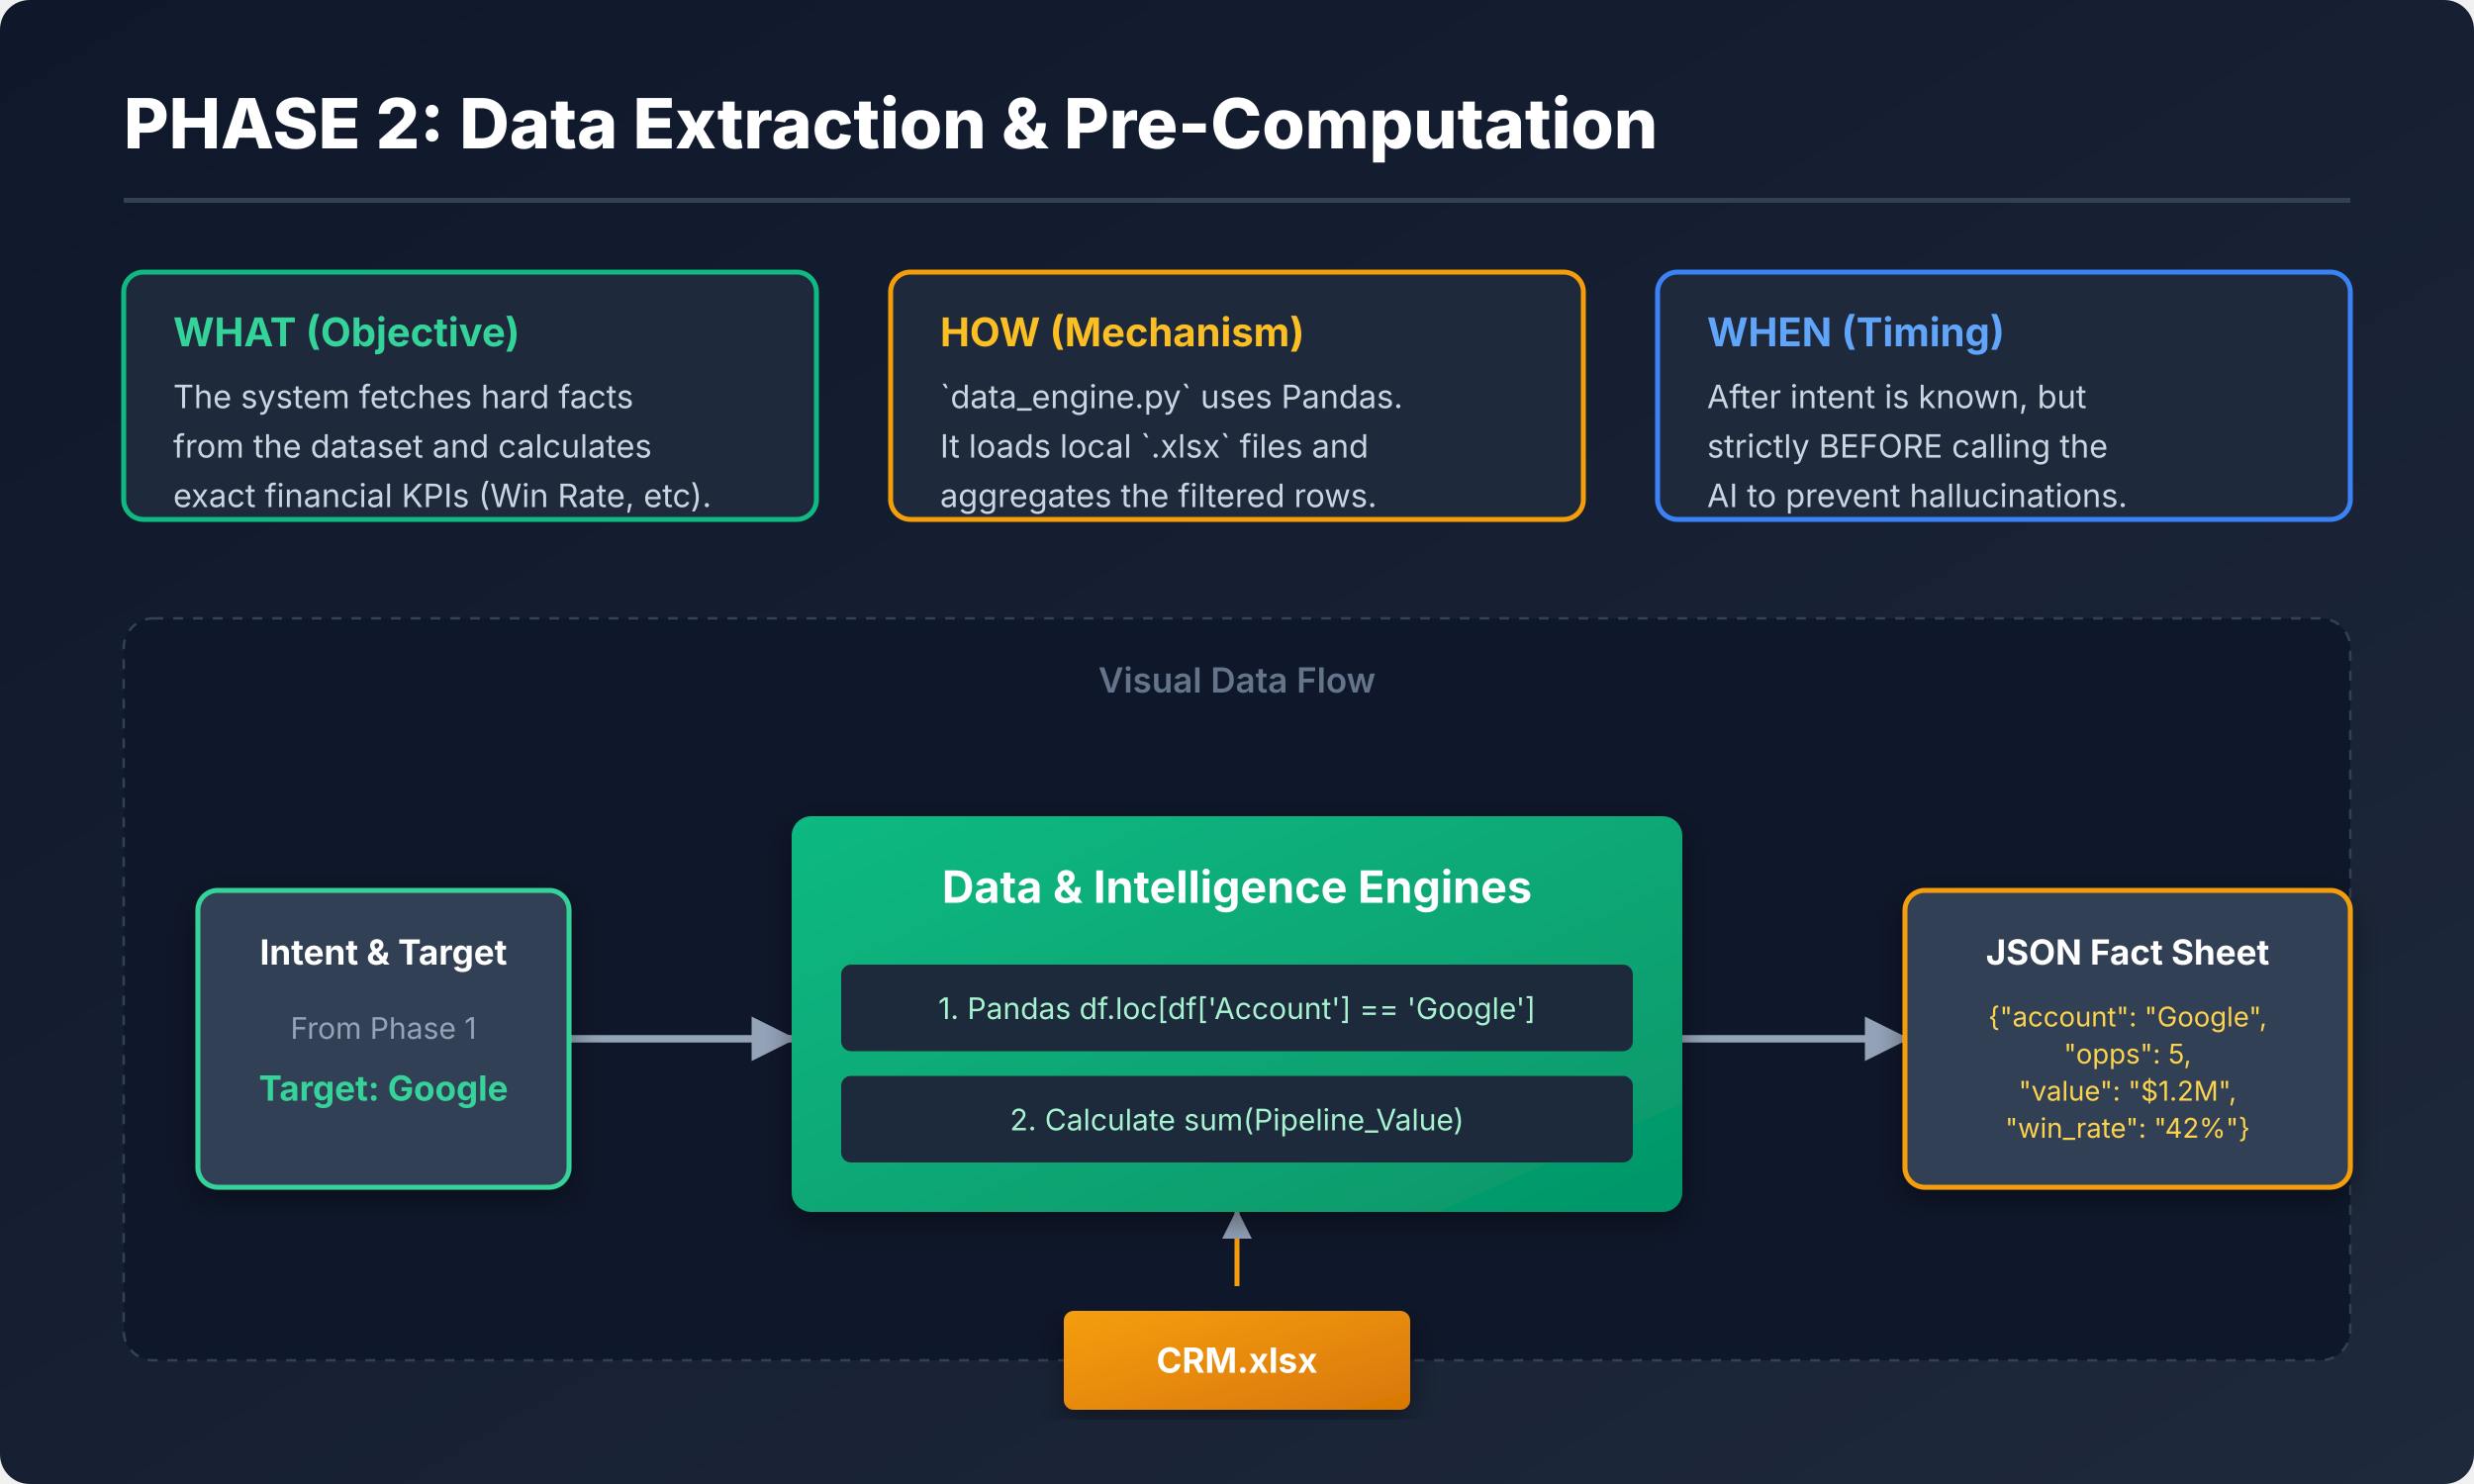
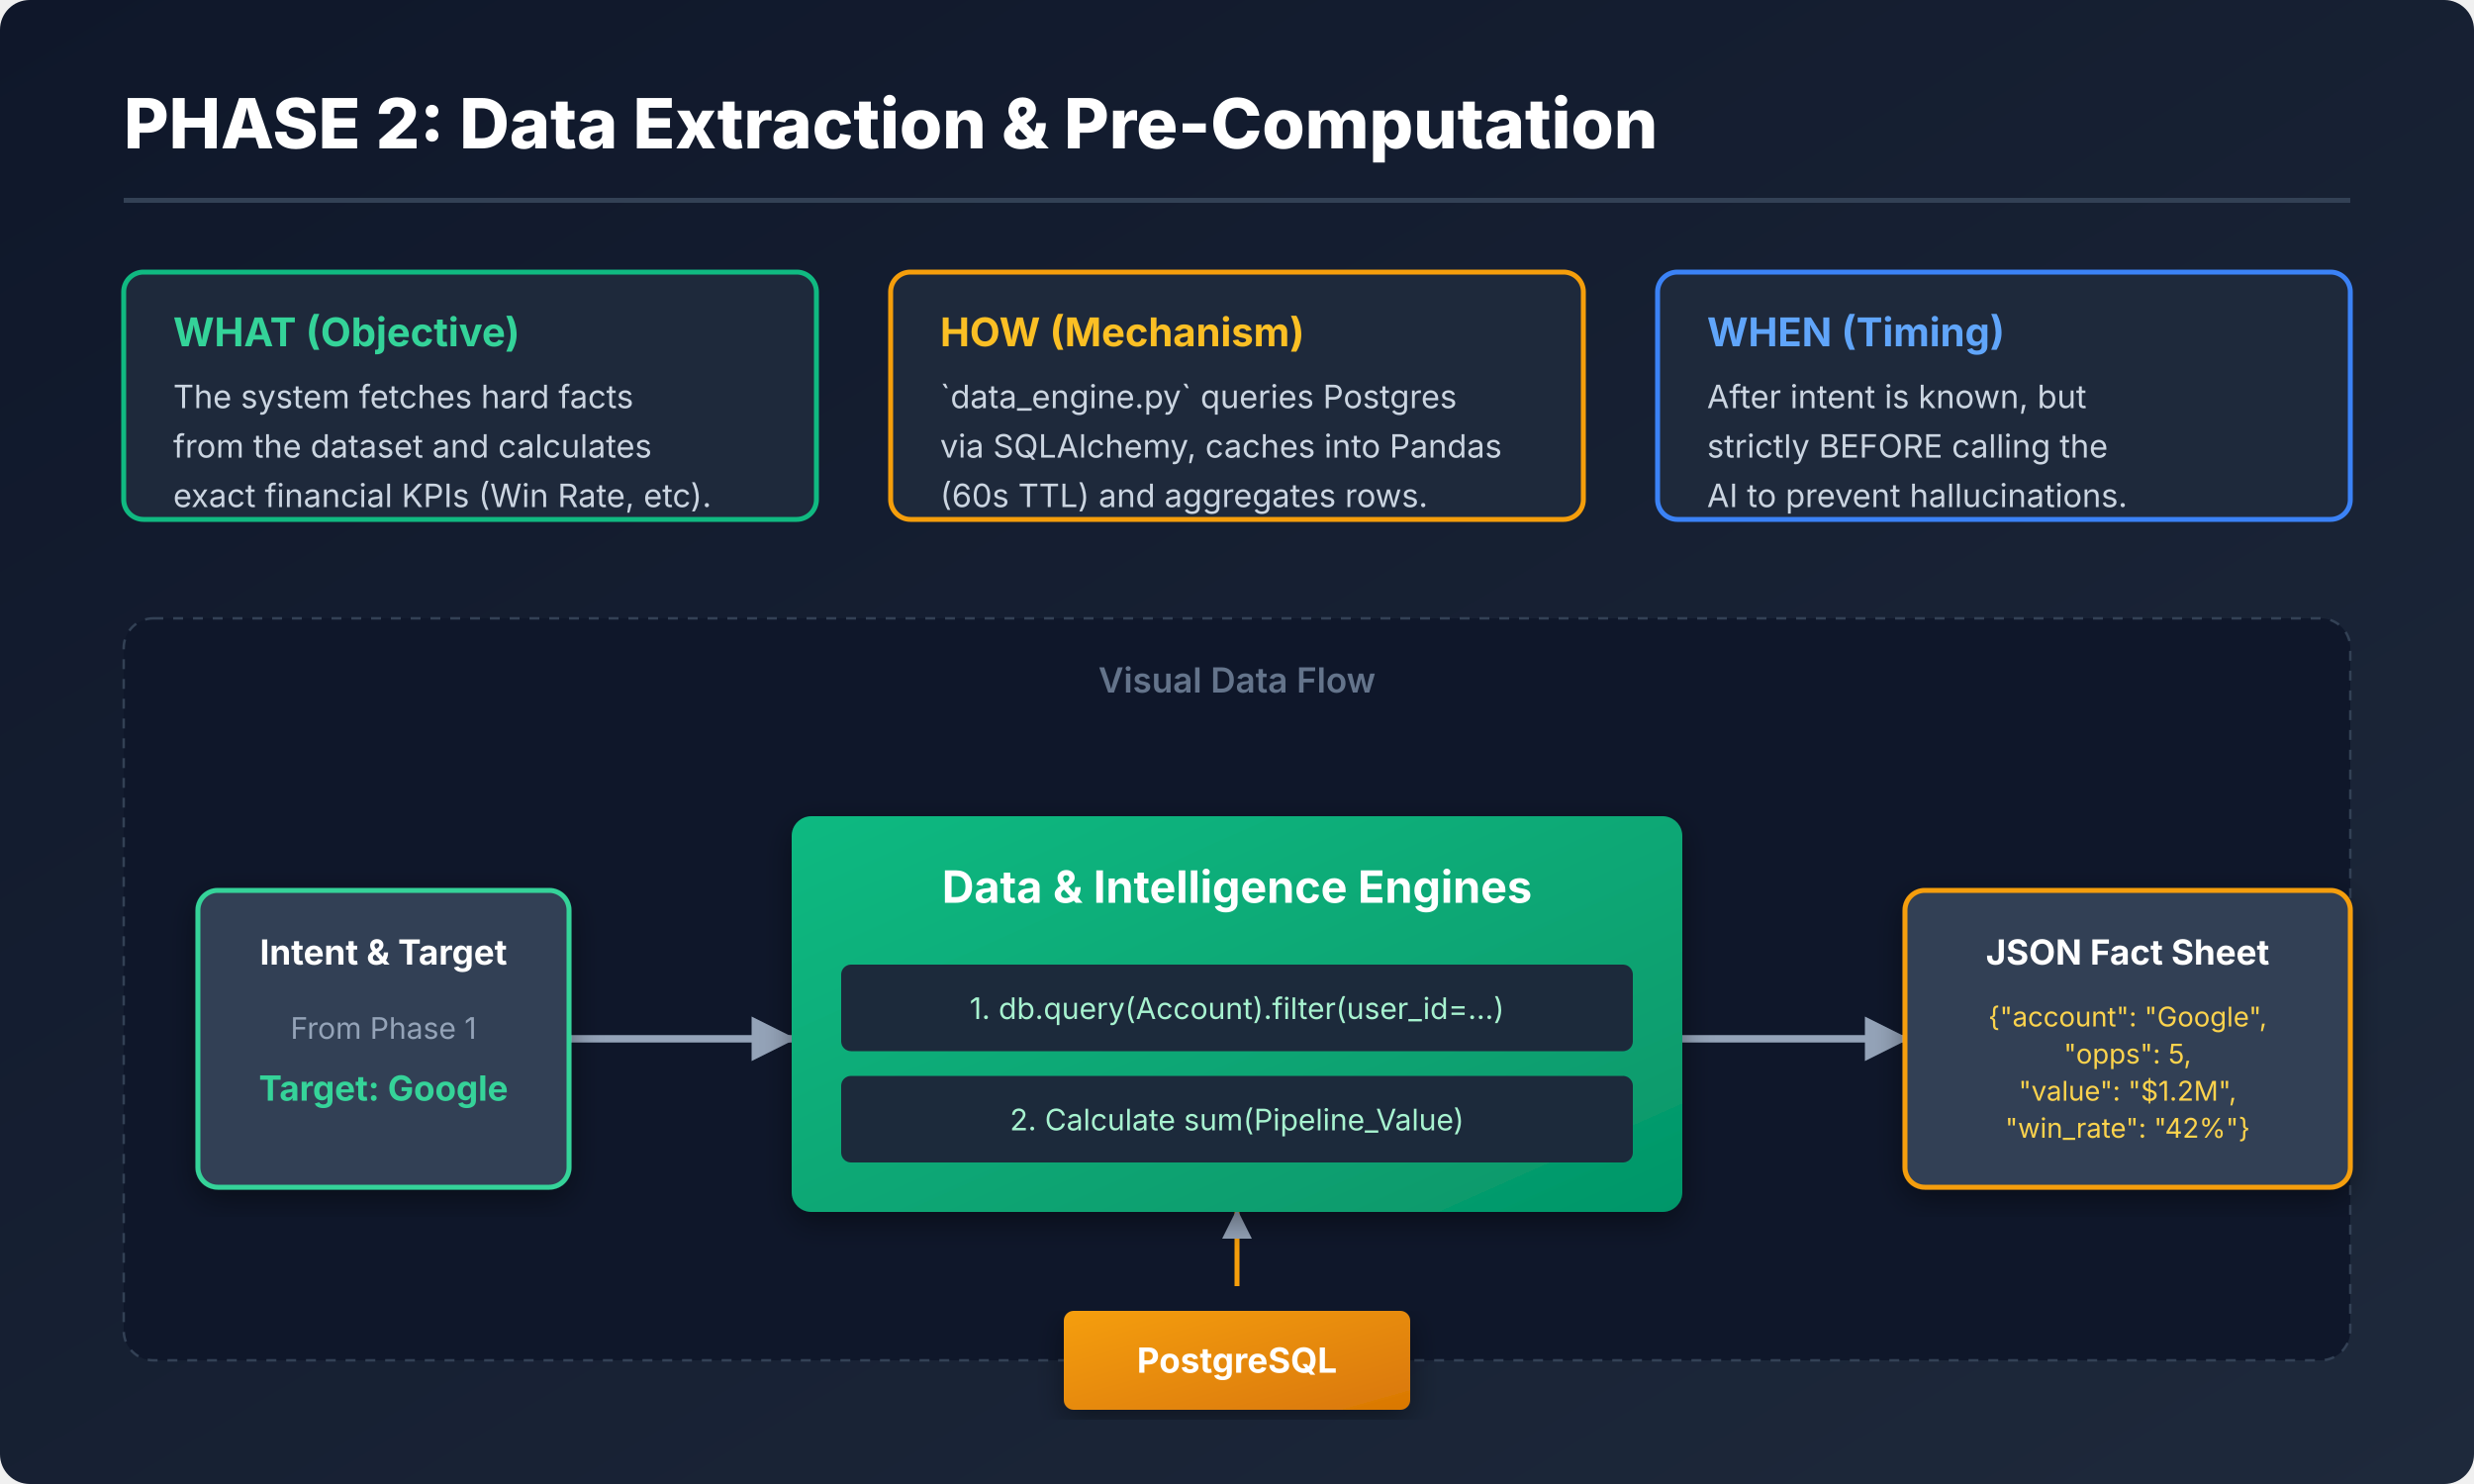
<svg xmlns="http://www.w3.org/2000/svg" viewBox="0 0 1000 600" width="100%" height="100%">
  <defs>
    <linearGradient id="bg" x1="0%" y1="0%" x2="100%" y2="100%">
      <stop offset="0%" stop-color="#0f172a" />
      <stop offset="100%" stop-color="#1e293b" />
    </linearGradient>
    <linearGradient id="primary" x1="0%" y1="0%" x2="100%" y2="100%">
      <stop offset="0%" stop-color="#10b981" />
      <stop offset="100%" stop-color="#059669" />
    </linearGradient>
    <linearGradient id="dataGrad" x1="0%" y1="0%" x2="100%" y2="100%">
      <stop offset="0%" stop-color="#f59e0b" />
      <stop offset="100%" stop-color="#d97706" />
    </linearGradient>
    <filter id="shadow" x="-10%" y="-10%" width="120%" height="120%">
      <feDropShadow dx="0" dy="4" stdDeviation="6" flood-color="#000000" flood-opacity="0.4" />
    </filter>
    <marker id="arrow" viewBox="0 0 10 10" refX="9" refY="5" markerWidth="6" markerHeight="6" orient="auto-start-reverse">
      <path d="M 0 0 L 10 5 L 0 10 z" fill="#94a3b8" />
    </marker>
  </defs>
  <rect width="100%" height="100%" fill="url(#bg)" rx="12" />
  <text x="50" y="60" font-family="'Inter', sans-serif" font-size="28" font-weight="800" fill="#ffffff">PHASE 2: Data Extraction &amp; Pre-Computation</text>
  <rect x="50" y="80" width="900" height="2" fill="#334155" />
  <rect x="50" y="110" width="280" height="100" rx="8" fill="#1e293b" stroke="#10b981" stroke-width="2" />
  <text x="70" y="140" font-family="'Inter', sans-serif" font-size="16" font-weight="700" fill="#34d399">WHAT (Objective)</text>
  <text x="70" y="165" font-family="'Inter', sans-serif" font-size="13" fill="#cbd5e1">The system fetches hard facts</text>
  <text x="70" y="185" font-family="'Inter', sans-serif" font-size="13" fill="#cbd5e1">from the dataset and calculates</text>
  <text x="70" y="205" font-family="'Inter', sans-serif" font-size="13" fill="#cbd5e1">exact financial KPIs (Win Rate, etc).</text>
  <rect x="360" y="110" width="280" height="100" rx="8" fill="#1e293b" stroke="#f59e0b" stroke-width="2" />
  <text x="380" y="140" font-family="'Inter', sans-serif" font-size="16" font-weight="700" fill="#fbbf24">HOW (Mechanism)</text>
-   <text x="380" y="165" font-family="'Inter', sans-serif" font-size="13" fill="#cbd5e1">`data_engine.py` uses Pandas.</text>
-   <text x="380" y="185" font-family="'Inter', sans-serif" font-size="13" fill="#cbd5e1">It loads local `.xlsx` files and</text>
-   <text x="380" y="205" font-family="'Inter', sans-serif" font-size="13" fill="#cbd5e1">aggregates the filtered rows.</text>
+   <text x="380" y="165" font-family="'Inter', sans-serif" font-size="13" fill="#cbd5e1">`data_engine.py` queries Postgres</text>
+   <text x="380" y="185" font-family="'Inter', sans-serif" font-size="13" fill="#cbd5e1">via SQLAlchemy, caches into Pandas</text>
+   <text x="380" y="205" font-family="'Inter', sans-serif" font-size="13" fill="#cbd5e1">(60s TTL) and aggregates rows.</text>
  <rect x="670" y="110" width="280" height="100" rx="8" fill="#1e293b" stroke="#3b82f6" stroke-width="2" />
  <text x="690" y="140" font-family="'Inter', sans-serif" font-size="16" font-weight="700" fill="#60a5fa">WHEN (Timing)</text>
  <text x="690" y="165" font-family="'Inter', sans-serif" font-size="13" fill="#cbd5e1">After intent is known, but</text>
  <text x="690" y="185" font-family="'Inter', sans-serif" font-size="13" fill="#cbd5e1">strictly BEFORE calling the</text>
  <text x="690" y="205" font-family="'Inter', sans-serif" font-size="13" fill="#cbd5e1">AI to prevent hallucinations.</text>
  <rect x="50" y="250" width="900" height="300" rx="12" fill="#0f172a" stroke="#334155" stroke-dasharray="4,4" />
  <text x="500" y="280" font-family="'Inter', sans-serif" font-size="14" font-weight="600" fill="#64748b" text-anchor="middle">Visual Data Flow</text>
  <path d="M 230 420 L 320 420" fill="none" stroke="#94a3b8" stroke-width="3" marker-end="url(#arrow)" />
  <path d="M 680 420 L 770 420" fill="none" stroke="#94a3b8" stroke-width="3" marker-end="url(#arrow)" />
  <path d="M 500 520 L 500 490" fill="none" stroke="#f59e0b" stroke-width="2" marker-end="url(#arrow)" />
  <g transform="translate(80, 360)" filter="url(#shadow)">
    <rect width="150" height="120" rx="8" fill="#334155" stroke="#34d399" stroke-width="2" />
    <text x="75" y="30" font-family="'Inter', sans-serif" font-size="14" font-weight="700" fill="#ffffff" text-anchor="middle">Intent &amp; Target</text>
    <text x="75" y="60" font-family="'Inter', sans-serif" font-size="12" fill="#94a3b8" text-anchor="middle">From Phase 1</text>
    <text x="75" y="85" font-family="'Inter', sans-serif" font-size="14" fill="#34d399" font-weight="700" text-anchor="middle">Target: Google</text>
  </g>
  <g transform="translate(430, 530)" filter="url(#shadow)">
    <rect width="140" height="40" rx="4" fill="url(#dataGrad)" />
-     <text x="70" y="25" font-family="'Inter', sans-serif" font-size="14" font-weight="700" fill="#ffffff" text-anchor="middle">CRM.xlsx</text>
+     <text x="70" y="25" font-family="'Inter', sans-serif" font-size="14" font-weight="700" fill="#ffffff" text-anchor="middle">PostgreSQL</text>
  </g>
  <g transform="translate(320, 330)" filter="url(#shadow)">
    <rect width="360" height="160" rx="8" fill="url(#primary)" />
    <text x="180" y="35" font-family="'Inter', sans-serif" font-size="18" font-weight="700" fill="#ffffff" text-anchor="middle">Data &amp; Intelligence Engines</text>
    <rect x="20" y="60" width="320" height="35" rx="4" fill="#1e293b" />
-     <text x="180" y="82" font-family="'Inter', sans-serif" font-size="12" fill="#a7f3d0" text-anchor="middle">1. Pandas df.loc[df['Account'] == 'Google']</text>
+     <text x="180" y="82" font-family="'Inter', sans-serif" font-size="12" fill="#a7f3d0" text-anchor="middle">1. db.query(Account).filter(user_id=...)</text>
    <rect x="20" y="105" width="320" height="35" rx="4" fill="#1e293b" />
    <text x="180" y="127" font-family="'Inter', sans-serif" font-size="12" fill="#a7f3d0" text-anchor="middle">2. Calculate sum(Pipeline_Value)</text>
  </g>
  <g transform="translate(770, 360)" filter="url(#shadow)">
    <rect width="180" height="120" rx="8" fill="#334155" stroke="#f59e0b" stroke-width="2" />
    <text x="90" y="30" font-family="'Inter', sans-serif" font-size="14" font-weight="700" fill="#ffffff" text-anchor="middle">JSON Fact Sheet</text>
    <text x="90" y="55" font-family="'Inter', sans-serif" font-size="11" fill="#fcd34d" text-anchor="middle">{"account": "Google",</text>
    <text x="90" y="70" font-family="'Inter', sans-serif" font-size="11" fill="#fcd34d" text-anchor="middle"> "opps": 5,</text>
    <text x="90" y="85" font-family="'Inter', sans-serif" font-size="11" fill="#fcd34d" text-anchor="middle"> "value": "$1.2M",</text>
    <text x="90" y="100" font-family="'Inter', sans-serif" font-size="11" fill="#fcd34d" text-anchor="middle"> "win_rate": "42%"}</text>
  </g>
</svg>
